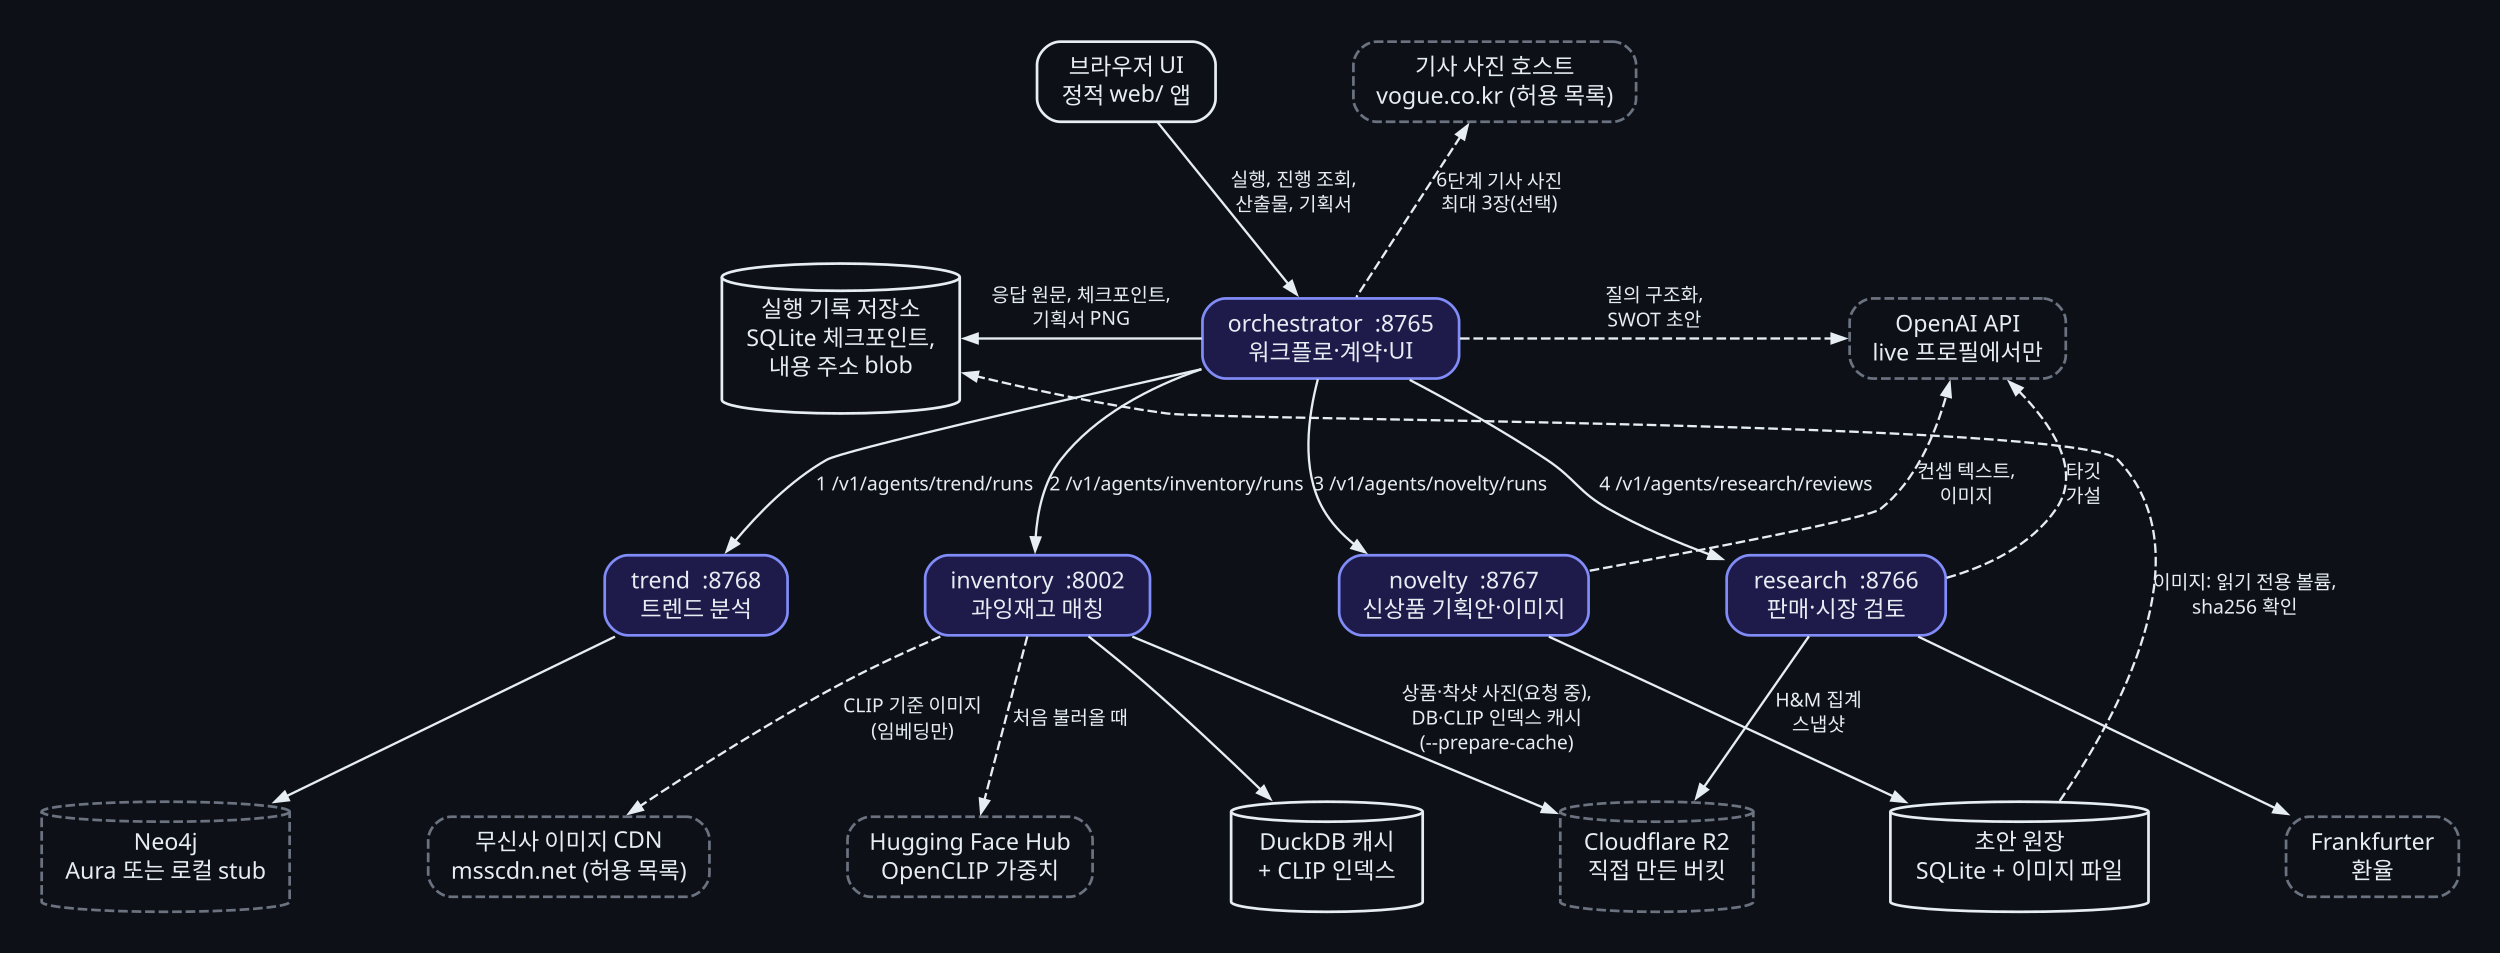
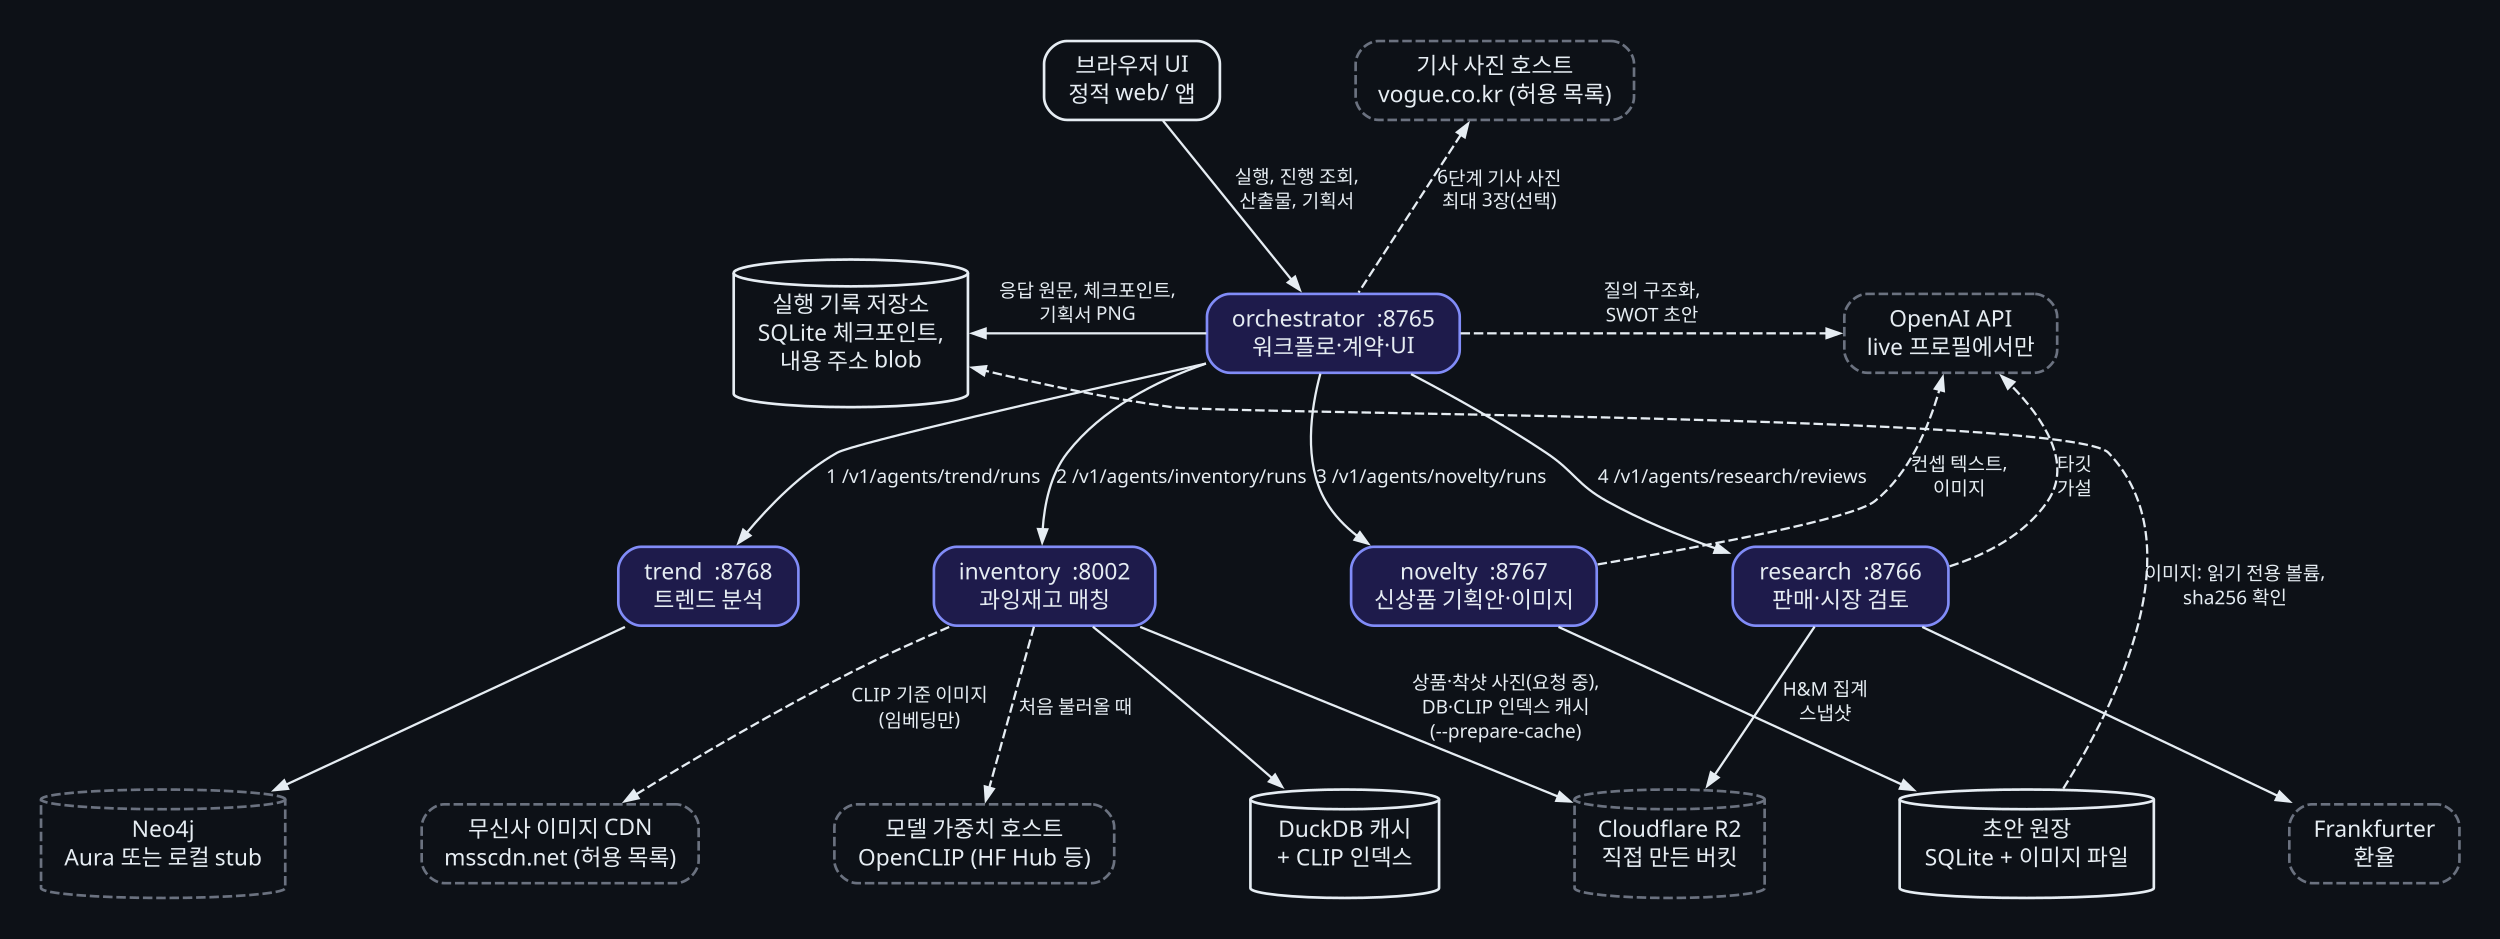
- <svg xmlns="http://www.w3.org/2000/svg" width="1296pt" height="494pt" viewBox="0.00 0.00 1296.00 494.00">
+ <svg xmlns="http://www.w3.org/2000/svg" width="1316pt" height="494pt" viewBox="0.00 0.00 1316.00 494.00">
  <g id="graph0" class="graph" transform="scale(1 1) rotate(0) translate(21.6 472.69)">
-     <polygon fill="#0d1117" stroke="none" points="-21.6,21.6 -21.6,-472.69 1274.65,-472.69 1274.65,21.6 -21.6,21.6" />
+     <polygon fill="#0d1117" stroke="none" points="-21.6,21.6 -21.6,-472.69 1294.65,-472.69 1294.65,21.6 -21.6,21.6" />
    <g id="node1" class="node">
-       <path fill="#1e1b4b" stroke="#818cf8" stroke-width="1.4" d="M722.8,-317.98C722.8,-317.98 613.75,-317.98 613.75,-317.98 607.75,-317.98 601.75,-311.98 601.75,-305.98 601.75,-305.98 601.75,-288.46 601.75,-288.46 601.75,-282.46 607.75,-276.46 613.75,-276.46 613.75,-276.46 722.8,-276.46 722.8,-276.46 728.8,-276.46 734.8,-282.46 734.8,-288.46 734.8,-288.46 734.8,-305.98 734.8,-305.98 734.8,-311.98 728.8,-317.98 722.8,-317.98" />
-       <text xml:space="preserve" text-anchor="middle" x="668.27" y="-300.82" font-family="Pretendard" font-size="12.00" fill="#e6edf3">orchestrator  :8765</text>
-       <text xml:space="preserve" text-anchor="middle" x="668.27" y="-285.82" font-family="Pretendard" font-size="12.00" fill="#e6edf3">워크플로·계약·UI</text>
+       <path fill="#1e1b4b" stroke="#818cf8" stroke-width="1.4" d="M734.8,-317.98C734.8,-317.98 625.75,-317.98 625.75,-317.98 619.75,-317.98 613.75,-311.98 613.75,-305.98 613.75,-305.98 613.75,-288.46 613.75,-288.46 613.75,-282.46 619.75,-276.46 625.75,-276.46 625.75,-276.46 734.8,-276.46 734.8,-276.46 740.8,-276.46 746.8,-282.46 746.8,-288.46 746.8,-288.46 746.8,-305.98 746.8,-305.98 746.8,-311.98 740.8,-317.98 734.8,-317.98" />
+       <text xml:space="preserve" text-anchor="middle" x="680.27" y="-300.82" font-family="Pretendard" font-size="12.00" fill="#e6edf3">orchestrator  :8765</text>
+       <text xml:space="preserve" text-anchor="middle" x="680.27" y="-285.82" font-family="Pretendard" font-size="12.00" fill="#e6edf3">워크플로·계약·UI</text>
    </g>
    <g id="node2" class="node">
-       <path fill="#1e1b4b" stroke="#818cf8" stroke-width="1.4" d="M374.67,-184.86C374.67,-184.86 303.88,-184.86 303.88,-184.86 297.88,-184.86 291.88,-178.86 291.88,-172.86 291.88,-172.86 291.88,-155.34 291.88,-155.34 291.88,-149.34 297.88,-143.34 303.88,-143.34 303.88,-143.34 374.67,-143.34 374.67,-143.34 380.67,-143.34 386.67,-149.34 386.67,-155.34 386.67,-155.34 386.67,-172.86 386.67,-172.86 386.67,-178.86 380.67,-184.86 374.67,-184.86" />
-       <text xml:space="preserve" text-anchor="middle" x="339.27" y="-167.7" font-family="Pretendard" font-size="12.00" fill="#e6edf3">trend  :8768</text>
-       <text xml:space="preserve" text-anchor="middle" x="339.27" y="-152.7" font-family="Pretendard" font-size="12.00" fill="#e6edf3">트렌드 분석</text>
+       <path fill="#1e1b4b" stroke="#818cf8" stroke-width="1.4" d="M386.67,-184.86C386.67,-184.86 315.88,-184.86 315.88,-184.86 309.88,-184.86 303.88,-178.86 303.88,-172.86 303.88,-172.86 303.88,-155.34 303.88,-155.34 303.88,-149.34 309.88,-143.34 315.88,-143.34 315.88,-143.34 386.67,-143.34 386.67,-143.34 392.67,-143.34 398.67,-149.34 398.67,-155.34 398.67,-155.34 398.67,-172.86 398.67,-172.86 398.67,-178.86 392.67,-184.86 386.67,-184.86" />
+       <text xml:space="preserve" text-anchor="middle" x="351.27" y="-167.7" font-family="Pretendard" font-size="12.00" fill="#e6edf3">trend  :8768</text>
+       <text xml:space="preserve" text-anchor="middle" x="351.27" y="-152.7" font-family="Pretendard" font-size="12.00" fill="#e6edf3">트렌드 분석</text>
    </g>
    <g id="edge16" class="edge">
-       <path fill="none" stroke="#e6edf3" stroke-width="1.2" d="M601.23,-281.32C526.71,-264.61 415.6,-239.21 407.02,-234.36 388.36,-223.81 371.48,-206.59 359.24,-191.96" />
-       <polygon fill="#e6edf3" stroke="#e6edf3" stroke-width="1.2" points="361.42,-190.76 355.1,-186.87 357.61,-193.85 361.42,-190.76" />
-       <text xml:space="preserve" text-anchor="middle" x="457.65" y="-218.48" font-family="Pretendard" font-size="10.00" fill="#e6edf3">1 /v1/agents/trend/runs</text>
+       <path fill="none" stroke="#e6edf3" stroke-width="1.2" d="M613.23,-281.32C538.71,-264.61 427.6,-239.21 419.02,-234.36 400.36,-223.81 383.48,-206.59 371.24,-191.96" />
+       <polygon fill="#e6edf3" stroke="#e6edf3" stroke-width="1.2" points="373.42,-190.76 367.1,-186.87 369.61,-193.85 373.42,-190.76" />
+       <text xml:space="preserve" text-anchor="middle" x="469.65" y="-218.48" font-family="Pretendard" font-size="10.00" fill="#e6edf3">1 /v1/agents/trend/runs</text>
    </g>
    <g id="node3" class="node">
-       <path fill="#1e1b4b" stroke="#818cf8" stroke-width="1.4" d="M562.55,-184.86C562.55,-184.86 470,-184.86 470,-184.86 464,-184.86 458,-178.86 458,-172.86 458,-172.86 458,-155.34 458,-155.34 458,-149.34 464,-143.34 470,-143.34 470,-143.34 562.55,-143.34 562.55,-143.34 568.55,-143.34 574.55,-149.34 574.55,-155.34 574.55,-155.34 574.55,-172.86 574.55,-172.86 574.55,-178.86 568.55,-184.86 562.55,-184.86" />
-       <text xml:space="preserve" text-anchor="middle" x="516.27" y="-167.7" font-family="Pretendard" font-size="12.00" fill="#e6edf3">inventory  :8002</text>
-       <text xml:space="preserve" text-anchor="middle" x="516.27" y="-152.7" font-family="Pretendard" font-size="12.00" fill="#e6edf3">과잉재고 매칭</text>
+       <path fill="#1e1b4b" stroke="#818cf8" stroke-width="1.4" d="M574.55,-184.86C574.55,-184.86 482,-184.86 482,-184.86 476,-184.86 470,-178.86 470,-172.86 470,-172.86 470,-155.34 470,-155.34 470,-149.34 476,-143.34 482,-143.34 482,-143.34 574.55,-143.34 574.55,-143.34 580.55,-143.34 586.55,-149.34 586.55,-155.34 586.55,-155.34 586.55,-172.86 586.55,-172.86 586.55,-178.86 580.55,-184.86 574.55,-184.86" />
+       <text xml:space="preserve" text-anchor="middle" x="528.27" y="-167.7" font-family="Pretendard" font-size="12.00" fill="#e6edf3">inventory  :8002</text>
+       <text xml:space="preserve" text-anchor="middle" x="528.27" y="-152.7" font-family="Pretendard" font-size="12.00" fill="#e6edf3">과잉재고 매칭</text>
    </g>
    <g id="edge17" class="edge">
-       <path fill="none" stroke="#e6edf3" stroke-width="1.2" d="M601.16,-281.28C574.65,-272.05 546.27,-257.39 528.27,-234.36 519.4,-223 516.16,-207.38 515.25,-193.84" />
-       <polygon fill="#e6edf3" stroke="#e6edf3" stroke-width="1.2" points="517.7,-194.04 515.01,-187.13 512.81,-194.22 517.7,-194.04" />
-       <text xml:space="preserve" text-anchor="middle" x="588.27" y="-218.48" font-family="Pretendard" font-size="10.00" fill="#e6edf3">2 /v1/agents/inventory/runs</text>
+       <path fill="none" stroke="#e6edf3" stroke-width="1.2" d="M613.16,-281.28C586.65,-272.05 558.27,-257.39 540.27,-234.36 531.4,-223 528.16,-207.38 527.25,-193.84" />
+       <polygon fill="#e6edf3" stroke="#e6edf3" stroke-width="1.2" points="529.7,-194.04 527.01,-187.13 524.81,-194.22 529.7,-194.04" />
+       <text xml:space="preserve" text-anchor="middle" x="600.27" y="-218.48" font-family="Pretendard" font-size="10.00" fill="#e6edf3">2 /v1/agents/inventory/runs</text>
    </g>
    <g id="node4" class="node">
-       <path fill="#1e1b4b" stroke="#818cf8" stroke-width="1.4" d="M789.92,-184.86C789.92,-184.86 684.62,-184.86 684.62,-184.86 678.62,-184.86 672.62,-178.86 672.62,-172.86 672.62,-172.86 672.62,-155.34 672.62,-155.34 672.62,-149.34 678.62,-143.34 684.62,-143.34 684.62,-143.34 789.92,-143.34 789.92,-143.34 795.92,-143.34 801.92,-149.34 801.92,-155.34 801.92,-155.34 801.92,-172.86 801.92,-172.86 801.92,-178.86 795.92,-184.86 789.92,-184.86" />
-       <text xml:space="preserve" text-anchor="middle" x="737.27" y="-167.7" font-family="Pretendard" font-size="12.00" fill="#e6edf3">novelty  :8767</text>
-       <text xml:space="preserve" text-anchor="middle" x="737.27" y="-152.7" font-family="Pretendard" font-size="12.00" fill="#e6edf3">신상품 기획안·이미지</text>
+       <path fill="#1e1b4b" stroke="#818cf8" stroke-width="1.4" d="M806.92,-184.86C806.92,-184.86 701.62,-184.86 701.62,-184.86 695.62,-184.86 689.62,-178.86 689.62,-172.86 689.62,-172.86 689.62,-155.34 689.62,-155.34 689.62,-149.34 695.62,-143.34 701.62,-143.34 701.62,-143.34 806.92,-143.34 806.92,-143.34 812.92,-143.34 818.92,-149.34 818.92,-155.34 818.92,-155.34 818.92,-172.86 818.92,-172.86 818.92,-178.86 812.92,-184.86 806.92,-184.86" />
+       <text xml:space="preserve" text-anchor="middle" x="754.27" y="-167.7" font-family="Pretendard" font-size="12.00" fill="#e6edf3">novelty  :8767</text>
+       <text xml:space="preserve" text-anchor="middle" x="754.27" y="-152.7" font-family="Pretendard" font-size="12.00" fill="#e6edf3">신상품 기획안·이미지</text>
    </g>
    <g id="edge18" class="edge">
-       <path fill="none" stroke="#e6edf3" stroke-width="1.2" d="M661.58,-276.08C656.64,-257.4 652.6,-229.47 664.27,-208.86 668.37,-201.63 674.19,-195.46 680.78,-190.24" />
-       <polygon fill="#e6edf3" stroke="#e6edf3" stroke-width="1.2" points="681.87,-192.47 686.12,-186.39 679.01,-188.5 681.87,-192.47" />
-       <text xml:space="preserve" text-anchor="middle" x="719.77" y="-218.48" font-family="Pretendard" font-size="10.00" fill="#e6edf3">3 /v1/agents/novelty/runs</text>
+       <path fill="none" stroke="#e6edf3" stroke-width="1.2" d="M673.44,-276C668.41,-257.27 664.31,-229.3 676.27,-208.86 680.51,-201.62 686.43,-195.49 693.14,-190.33" />
+       <polygon fill="#e6edf3" stroke="#e6edf3" stroke-width="1.2" points="694.25,-192.53 698.58,-186.51 691.44,-188.52 694.25,-192.53" />
+       <text xml:space="preserve" text-anchor="middle" x="731.77" y="-218.48" font-family="Pretendard" font-size="10.00" fill="#e6edf3">3 /v1/agents/novelty/runs</text>
    </g>
    <g id="node5" class="node">
-       <path fill="#1e1b4b" stroke="#818cf8" stroke-width="1.4" d="M975.05,-184.86C975.05,-184.86 885.5,-184.86 885.5,-184.86 879.5,-184.86 873.5,-178.86 873.5,-172.86 873.5,-172.86 873.5,-155.34 873.5,-155.34 873.5,-149.34 879.5,-143.34 885.5,-143.34 885.5,-143.34 975.05,-143.34 975.05,-143.34 981.05,-143.34 987.05,-149.34 987.05,-155.34 987.05,-155.34 987.05,-172.86 987.05,-172.86 987.05,-178.86 981.05,-184.86 975.05,-184.86" />
-       <text xml:space="preserve" text-anchor="middle" x="930.27" y="-167.7" font-family="Pretendard" font-size="12.00" fill="#e6edf3">research  :8766</text>
-       <text xml:space="preserve" text-anchor="middle" x="930.27" y="-152.7" font-family="Pretendard" font-size="12.00" fill="#e6edf3">판매·시장 검토</text>
+       <path fill="#1e1b4b" stroke="#818cf8" stroke-width="1.4" d="M992.05,-184.86C992.05,-184.86 902.5,-184.86 902.5,-184.86 896.5,-184.86 890.5,-178.86 890.5,-172.86 890.5,-172.86 890.5,-155.34 890.5,-155.34 890.5,-149.34 896.5,-143.34 902.5,-143.34 902.5,-143.34 992.05,-143.34 992.05,-143.34 998.05,-143.34 1004.05,-149.34 1004.05,-155.34 1004.05,-155.34 1004.05,-172.86 1004.05,-172.86 1004.05,-178.86 998.05,-184.86 992.05,-184.86" />
+       <text xml:space="preserve" text-anchor="middle" x="947.27" y="-167.7" font-family="Pretendard" font-size="12.00" fill="#e6edf3">research  :8766</text>
+       <text xml:space="preserve" text-anchor="middle" x="947.27" y="-152.7" font-family="Pretendard" font-size="12.00" fill="#e6edf3">판매·시장 검토</text>
    </g>
    <g id="edge19" class="edge">
-       <path fill="none" stroke="#e6edf3" stroke-width="1.2" d="M709.16,-275.76C730.81,-264.4 757.55,-249.53 780.27,-234.36 795.4,-224.26 796.44,-217.8 812.27,-208.86 828.61,-199.64 847.26,-191.68 864.83,-185.17" />
-       <polygon fill="#e6edf3" stroke="#e6edf3" stroke-width="1.2" points="865.36,-187.59 871.11,-182.91 863.7,-182.98 865.36,-187.59" />
-       <text xml:space="preserve" text-anchor="middle" x="878.27" y="-218.48" font-family="Pretendard" font-size="10.00" fill="#e6edf3">4 /v1/agents/research/reviews</text>
+       <path fill="none" stroke="#e6edf3" stroke-width="1.2" d="M721.16,-275.76C742.81,-264.4 769.55,-249.53 792.27,-234.36 807.4,-224.26 808.38,-217.7 824.27,-208.86 842.05,-198.98 862.47,-190.65 881.51,-184" />
+       <polygon fill="#e6edf3" stroke="#e6edf3" stroke-width="1.2" points="882.3,-186.32 888.13,-181.74 880.72,-181.68 882.3,-186.32" />
+       <text xml:space="preserve" text-anchor="middle" x="890.27" y="-218.48" font-family="Pretendard" font-size="10.00" fill="#e6edf3">4 /v1/agents/research/reviews</text>
    </g>
    <g id="node7" class="node">
-       <path fill="none" stroke="#e6edf3" stroke-width="1.4" d="M475.92,-329.01C475.92,-332.91 448.29,-336.07 414.27,-336.07 380.26,-336.07 352.62,-332.91 352.62,-329.01 352.62,-329.01 352.62,-265.42 352.62,-265.42 352.62,-261.53 380.26,-258.36 414.27,-258.36 448.29,-258.36 475.92,-261.53 475.92,-265.42 475.92,-265.42 475.92,-329.01 475.92,-329.01" />
-       <path fill="none" stroke="#e6edf3" stroke-width="1.4" d="M475.92,-329.01C475.92,-325.11 448.29,-321.94 414.27,-321.94 380.26,-321.94 352.62,-325.11 352.62,-329.01" />
-       <text xml:space="preserve" text-anchor="middle" x="414.27" y="-308.32" font-family="Pretendard" font-size="12.00" fill="#e6edf3">실행 기록 저장소</text>
-       <text xml:space="preserve" text-anchor="middle" x="414.27" y="-293.32" font-family="Pretendard" font-size="12.00" fill="#e6edf3">SQLite 체크포인트,</text>
-       <text xml:space="preserve" text-anchor="middle" x="414.27" y="-278.32" font-family="Pretendard" font-size="12.00" fill="#e6edf3">내용 주소 blob</text>
+       <path fill="none" stroke="#e6edf3" stroke-width="1.4" d="M487.92,-329.01C487.92,-332.91 460.29,-336.07 426.27,-336.07 392.26,-336.07 364.62,-332.91 364.62,-329.01 364.62,-329.01 364.62,-265.42 364.62,-265.42 364.62,-261.53 392.26,-258.36 426.27,-258.36 460.29,-258.36 487.92,-261.53 487.92,-265.42 487.92,-265.42 487.92,-329.01 487.92,-329.01" />
+       <path fill="none" stroke="#e6edf3" stroke-width="1.4" d="M487.92,-329.01C487.92,-325.11 460.29,-321.94 426.27,-321.94 392.26,-321.94 364.62,-325.11 364.62,-329.01" />
+       <text xml:space="preserve" text-anchor="middle" x="426.27" y="-308.32" font-family="Pretendard" font-size="12.00" fill="#e6edf3">실행 기록 저장소</text>
+       <text xml:space="preserve" text-anchor="middle" x="426.27" y="-293.32" font-family="Pretendard" font-size="12.00" fill="#e6edf3">SQLite 체크포인트,</text>
+       <text xml:space="preserve" text-anchor="middle" x="426.27" y="-278.32" font-family="Pretendard" font-size="12.00" fill="#e6edf3">내용 주소 blob</text>
    </g>
    <g id="edge14" class="edge">
-       <path fill="none" stroke="#e6edf3" stroke-width="1.2" d="M601.44,-297.22C565.6,-297.22 521.44,-297.22 485.01,-297.22" />
-       <polygon fill="#e6edf3" stroke="#e6edf3" stroke-width="1.2" points="485.23,-294.77 478.23,-297.22 485.23,-299.67 485.23,-294.77" />
-       <text xml:space="preserve" text-anchor="middle" x="538.84" y="-316.22" font-family="Pretendard" font-size="10.00" fill="#e6edf3">응답 원문, 체크포인트,</text>
-       <text xml:space="preserve" text-anchor="middle" x="538.84" y="-303.47" font-family="Pretendard" font-size="10.00" fill="#e6edf3">기획서 PNG</text>
+       <path fill="none" stroke="#e6edf3" stroke-width="1.2" d="M613.44,-297.22C577.6,-297.22 533.44,-297.22 497.01,-297.22" />
+       <polygon fill="#e6edf3" stroke="#e6edf3" stroke-width="1.2" points="497.23,-294.77 490.23,-297.22 497.23,-299.67 497.23,-294.77" />
+       <text xml:space="preserve" text-anchor="middle" x="550.84" y="-316.22" font-family="Pretendard" font-size="10.00" fill="#e6edf3">응답 원문, 체크포인트,</text>
+       <text xml:space="preserve" text-anchor="middle" x="550.84" y="-303.47" font-family="Pretendard" font-size="10.00" fill="#e6edf3">기획서 PNG</text>
    </g>
    <g id="node13" class="node">
-       <path fill="none" stroke="#6b7280" stroke-width="1.4" stroke-dasharray="5,2" d="M1037.3,-317.98C1037.3,-317.98 949.25,-317.98 949.25,-317.98 943.25,-317.98 937.25,-311.98 937.25,-305.98 937.25,-305.98 937.25,-288.46 937.25,-288.46 937.25,-282.46 943.25,-276.46 949.25,-276.46 949.25,-276.46 1037.3,-276.46 1037.3,-276.46 1043.3,-276.46 1049.3,-282.46 1049.3,-288.46 1049.3,-288.46 1049.3,-305.98 1049.3,-305.98 1049.3,-311.98 1043.3,-317.98 1037.3,-317.98" />
-       <text xml:space="preserve" text-anchor="middle" x="993.27" y="-300.82" font-family="Pretendard" font-size="12.00" fill="#e6edf3">OpenAI API</text>
-       <text xml:space="preserve" text-anchor="middle" x="993.27" y="-285.82" font-family="Pretendard" font-size="12.00" fill="#e6edf3">live 프로필에서만</text>
+       <path fill="none" stroke="#6b7280" stroke-width="1.4" stroke-dasharray="5,2" d="M1049.3,-317.98C1049.3,-317.98 961.25,-317.98 961.25,-317.98 955.25,-317.98 949.25,-311.98 949.25,-305.98 949.25,-305.98 949.25,-288.46 949.25,-288.46 949.25,-282.46 955.25,-276.46 961.25,-276.46 961.25,-276.46 1049.3,-276.46 1049.3,-276.46 1055.3,-276.46 1061.3,-282.46 1061.3,-288.46 1061.3,-288.46 1061.3,-305.98 1061.3,-305.98 1061.3,-311.98 1055.3,-317.98 1049.3,-317.98" />
+       <text xml:space="preserve" text-anchor="middle" x="1005.27" y="-300.82" font-family="Pretendard" font-size="12.00" fill="#e6edf3">OpenAI API</text>
+       <text xml:space="preserve" text-anchor="middle" x="1005.27" y="-285.82" font-family="Pretendard" font-size="12.00" fill="#e6edf3">live 프로필에서만</text>
    </g>
    <g id="edge31" class="edge">
-       <path fill="none" stroke="#e6edf3" stroke-width="1.2" stroke-dasharray="5,2" d="M735.22,-297.22C791.66,-297.22 871.96,-297.22 927.94,-297.22" />
-       <polygon fill="#e6edf3" stroke="#e6edf3" stroke-width="1.2" points="927.89,-299.67 934.89,-297.22 927.89,-294.77 927.89,-299.67" />
-       <text xml:space="preserve" text-anchor="middle" x="836.02" y="-316.22" font-family="Pretendard" font-size="10.00" fill="#e6edf3">질의 구조화,</text>
-       <text xml:space="preserve" text-anchor="middle" x="836.02" y="-303.47" font-family="Pretendard" font-size="10.00" fill="#e6edf3">SWOT 초안</text>
+       <path fill="none" stroke="#e6edf3" stroke-width="1.2" stroke-dasharray="5,2" d="M747.22,-297.22C803.66,-297.22 883.96,-297.22 939.94,-297.22" />
+       <polygon fill="#e6edf3" stroke="#e6edf3" stroke-width="1.2" points="939.89,-299.67 946.89,-297.22 939.89,-294.77 939.89,-299.67" />
+       <text xml:space="preserve" text-anchor="middle" x="848.02" y="-316.22" font-family="Pretendard" font-size="10.00" fill="#e6edf3">질의 구조화,</text>
+       <text xml:space="preserve" text-anchor="middle" x="848.02" y="-303.47" font-family="Pretendard" font-size="10.00" fill="#e6edf3">SWOT 초안</text>
    </g>
    <g id="node10" class="node">
      <path fill="none" stroke="#6b7280" stroke-width="1.4" stroke-dasharray="5,2" d="M128.55,-51.9C128.55,-54.76 99.74,-57.09 64.27,-57.09 28.81,-57.09 0,-54.76 0,-51.9 0,-51.9 0,-5.19 0,-5.19 0,-2.33 28.81,0 64.27,0 99.74,0 128.55,-2.33 128.55,-5.19 128.55,-5.19 128.55,-51.9 128.55,-51.9" />
      <path fill="none" stroke="#6b7280" stroke-width="1.4" stroke-dasharray="5,2" d="M128.55,-51.9C128.55,-49.04 99.74,-46.71 64.27,-46.71 28.81,-46.71 0,-49.04 0,-51.9" />
      <text xml:space="preserve" text-anchor="middle" x="64.27" y="-32.15" font-family="Pretendard" font-size="12.00" fill="#e6edf3">Neo4j</text>
      <text xml:space="preserve" text-anchor="middle" x="64.27" y="-17.15" font-family="Pretendard" font-size="12.00" fill="#e6edf3">Aura 또는 로컬 stub</text>
    </g>
    <g id="edge20" class="edge">
-       <path fill="none" stroke="#e6edf3" stroke-width="1.2" d="M297.21,-142.67C251.84,-120.64 179.12,-85.32 127,-60.01" />
-       <polygon fill="#e6edf3" stroke="#e6edf3" stroke-width="1.2" points="128.15,-57.84 120.78,-56.99 126.01,-62.25 128.15,-57.84" />
+       <path fill="none" stroke="#e6edf3" stroke-width="1.2" d="M307.37,-142.67C259.78,-120.52 183.34,-84.95 128.89,-59.61" />
+       <polygon fill="#e6edf3" stroke="#e6edf3" stroke-width="1.2" points="130.05,-57.45 122.67,-56.72 127.98,-61.89 130.05,-57.45" />
    </g>
    <g id="node8" class="node">
-       <path fill="none" stroke="#e6edf3" stroke-width="1.4" d="M715.92,-51.9C715.92,-54.76 693.67,-57.09 666.27,-57.09 638.88,-57.09 616.62,-54.76 616.62,-51.9 616.62,-51.9 616.62,-5.19 616.62,-5.19 616.62,-2.33 638.88,0 666.27,0 693.67,0 715.92,-2.33 715.92,-5.19 715.92,-5.19 715.92,-51.9 715.92,-51.9" />
-       <path fill="none" stroke="#e6edf3" stroke-width="1.4" d="M715.92,-51.9C715.92,-49.04 693.67,-46.71 666.27,-46.71 638.88,-46.71 616.62,-49.04 616.62,-51.9" />
-       <text xml:space="preserve" text-anchor="middle" x="666.27" y="-32.15" font-family="Pretendard" font-size="12.00" fill="#e6edf3">DuckDB 캐시</text>
-       <text xml:space="preserve" text-anchor="middle" x="666.27" y="-17.15" font-family="Pretendard" font-size="12.00" fill="#e6edf3">+ CLIP 인덱스</text>
+       <path fill="none" stroke="#e6edf3" stroke-width="1.4" d="M735.92,-51.9C735.92,-54.76 713.67,-57.09 686.27,-57.09 658.88,-57.09 636.62,-54.76 636.62,-51.9 636.62,-51.9 636.62,-5.19 636.62,-5.19 636.62,-2.33 658.88,0 686.27,0 713.67,0 735.92,-2.33 735.92,-5.19 735.92,-5.19 735.92,-51.9 735.92,-51.9" />
+       <path fill="none" stroke="#e6edf3" stroke-width="1.4" d="M735.92,-51.9C735.92,-49.04 713.67,-46.71 686.27,-46.71 658.88,-46.71 636.62,-49.04 636.62,-51.9" />
+       <text xml:space="preserve" text-anchor="middle" x="686.27" y="-32.15" font-family="Pretendard" font-size="12.00" fill="#e6edf3">DuckDB 캐시</text>
+       <text xml:space="preserve" text-anchor="middle" x="686.27" y="-17.15" font-family="Pretendard" font-size="12.00" fill="#e6edf3">+ CLIP 인덱스</text>
    </g>
    <g id="edge21" class="edge">
-       <path fill="none" stroke="#e6edf3" stroke-width="1.2" d="M542.67,-142.84C551.86,-135.59 562.15,-127.26 571.27,-119.34 591.89,-101.46 614.09,-80.56 631.85,-63.43" />
-       <polygon fill="#e6edf3" stroke="#e6edf3" stroke-width="1.2" points="633.55,-65.2 636.87,-58.57 630.14,-61.68 633.55,-65.2" />
+       <path fill="none" stroke="#e6edf3" stroke-width="1.2" d="M553.68,-142.78C562.76,-135.45 573.02,-127.08 582.27,-119.34 604.3,-100.91 628.61,-79.96 648.19,-62.93" />
+       <polygon fill="#e6edf3" stroke="#e6edf3" stroke-width="1.2" points="649.59,-64.95 653.26,-58.51 646.38,-61.26 649.59,-64.95" />
    </g>
    <g id="node11" class="node">
-       <path fill="none" stroke="#6b7280" stroke-width="1.4" stroke-dasharray="5,2" d="M887.3,-51.9C887.3,-54.76 864.88,-57.09 837.27,-57.09 809.67,-57.09 787.25,-54.76 787.25,-51.9 787.25,-51.9 787.25,-5.19 787.25,-5.19 787.25,-2.33 809.67,0 837.27,0 864.88,0 887.3,-2.33 887.3,-5.19 887.3,-5.19 887.3,-51.9 887.3,-51.9" />
-       <path fill="none" stroke="#6b7280" stroke-width="1.4" stroke-dasharray="5,2" d="M887.3,-51.9C887.3,-49.04 864.88,-46.71 837.27,-46.71 809.67,-46.71 787.25,-49.04 787.25,-51.9" />
-       <text xml:space="preserve" text-anchor="middle" x="837.27" y="-32.15" font-family="Pretendard" font-size="12.00" fill="#e6edf3">Cloudflare R2</text>
-       <text xml:space="preserve" text-anchor="middle" x="837.27" y="-17.15" font-family="Pretendard" font-size="12.00" fill="#e6edf3">직접 만든 버킷</text>
+       <path fill="none" stroke="#6b7280" stroke-width="1.4" stroke-dasharray="5,2" d="M907.3,-51.9C907.3,-54.76 884.88,-57.09 857.27,-57.09 829.67,-57.09 807.25,-54.76 807.25,-51.9 807.25,-51.9 807.25,-5.19 807.25,-5.19 807.25,-2.33 829.67,0 857.27,0 884.88,0 907.3,-2.33 907.3,-5.19 907.3,-5.19 907.3,-51.9 907.3,-51.9" />
+       <path fill="none" stroke="#6b7280" stroke-width="1.4" stroke-dasharray="5,2" d="M907.3,-51.9C907.3,-49.04 884.88,-46.71 857.27,-46.71 829.67,-46.71 807.25,-49.04 807.25,-51.9" />
+       <text xml:space="preserve" text-anchor="middle" x="857.27" y="-32.15" font-family="Pretendard" font-size="12.00" fill="#e6edf3">Cloudflare R2</text>
+       <text xml:space="preserve" text-anchor="middle" x="857.27" y="-17.15" font-family="Pretendard" font-size="12.00" fill="#e6edf3">직접 만든 버킷</text>
    </g>
    <g id="edge22" class="edge">
-       <path fill="none" stroke="#e6edf3" stroke-width="1.2" d="M565.38,-142.67C622.69,-118.82 717.41,-79.42 778.56,-53.97" />
-       <polygon fill="#e6edf3" stroke="#e6edf3" stroke-width="1.2" points="779.39,-56.28 784.91,-51.33 777.51,-51.76 779.39,-56.28" />
-       <text xml:space="preserve" text-anchor="middle" x="754.28" y="-109.84" font-family="Pretendard" font-size="10.00" fill="#e6edf3">상품·착샷 사진(요청 중),</text>
-       <text xml:space="preserve" text-anchor="middle" x="754.28" y="-97.09" font-family="Pretendard" font-size="10.00" fill="#e6edf3">DB·CLIP 인덱스 캐시</text>
-       <text xml:space="preserve" text-anchor="middle" x="754.28" y="-84.34" font-family="Pretendard" font-size="10.00" fill="#e6edf3">(--prepare-cache)</text>
+       <path fill="none" stroke="#e6edf3" stroke-width="1.2" d="M578.6,-142.67C637.9,-118.6 736.25,-78.68 798.85,-53.26" />
+       <polygon fill="#e6edf3" stroke="#e6edf3" stroke-width="1.2" points="799.44,-55.67 805,-50.77 797.59,-51.13 799.44,-55.67" />
+       <text xml:space="preserve" text-anchor="middle" x="770.99" y="-109.84" font-family="Pretendard" font-size="10.00" fill="#e6edf3">상품·착샷 사진(요청 중),</text>
+       <text xml:space="preserve" text-anchor="middle" x="770.99" y="-97.09" font-family="Pretendard" font-size="10.00" fill="#e6edf3">DB·CLIP 인덱스 캐시</text>
+       <text xml:space="preserve" text-anchor="middle" x="770.99" y="-84.34" font-family="Pretendard" font-size="10.00" fill="#e6edf3">(--prepare-cache)</text>
    </g>
    <g id="node15" class="node">
      <path fill="none" stroke="#6b7280" stroke-width="1.4" stroke-dasharray="5,2" d="M334.17,-49.3C334.17,-49.3 212.37,-49.3 212.37,-49.3 206.37,-49.3 200.37,-43.3 200.37,-37.3 200.37,-37.3 200.37,-19.78 200.37,-19.78 200.37,-13.78 206.37,-7.79 212.37,-7.79 212.37,-7.79 334.17,-7.79 334.17,-7.79 340.17,-7.79 346.17,-13.79 346.17,-19.79 346.17,-19.79 346.17,-37.3 346.17,-37.3 346.17,-43.3 340.17,-49.3 334.17,-49.3" />
      <text xml:space="preserve" text-anchor="middle" x="273.27" y="-32.15" font-family="Pretendard" font-size="12.00" fill="#e6edf3">무신사 이미지 CDN</text>
      <text xml:space="preserve" text-anchor="middle" x="273.27" y="-17.15" font-family="Pretendard" font-size="12.00" fill="#e6edf3">msscdn.net (허용 목록)</text>
    </g>
    <g id="edge23" class="edge">
-       <path fill="none" stroke="#e6edf3" stroke-width="1.2" stroke-dasharray="5,2" d="M465.87,-142.69C449.86,-135.76 432.24,-127.65 416.52,-119.34 379.25,-99.62 338.7,-73.75 310.29,-54.85" />
-       <polygon fill="#e6edf3" stroke="#e6edf3" stroke-width="1.2" points="311.66,-52.82 304.48,-50.97 308.94,-56.9 311.66,-52.82" />
-       <text xml:space="preserve" text-anchor="middle" x="451.4" y="-103.47" font-family="Pretendard" font-size="10.00" fill="#e6edf3">CLIP 기준 이미지</text>
-       <text xml:space="preserve" text-anchor="middle" x="451.4" y="-90.72" font-family="Pretendard" font-size="10.00" fill="#e6edf3">(임베딩만)</text>
+       <path fill="none" stroke="#e6edf3" stroke-width="1.2" stroke-dasharray="5,2" d="M478.03,-142.65C461.73,-135.66 443.69,-127.52 427.52,-119.34 387.6,-99.13 343.63,-73.15 312.88,-54.33" />
+       <polygon fill="#e6edf3" stroke="#e6edf3" stroke-width="1.2" points="314.55,-52.48 307.3,-50.9 311.98,-56.66 314.55,-52.48" />
+       <text xml:space="preserve" text-anchor="middle" x="462.4" y="-103.47" font-family="Pretendard" font-size="10.00" fill="#e6edf3">CLIP 기준 이미지</text>
+       <text xml:space="preserve" text-anchor="middle" x="462.4" y="-90.72" font-family="Pretendard" font-size="10.00" fill="#e6edf3">(임베딩만)</text>
    </g>
    <g id="node16" class="node">
-       <path fill="none" stroke="#6b7280" stroke-width="1.4" stroke-dasharray="5,2" d="M532.8,-49.3C532.8,-49.3 429.75,-49.3 429.75,-49.3 423.75,-49.3 417.75,-43.3 417.75,-37.3 417.75,-37.3 417.75,-19.78 417.75,-19.78 417.75,-13.78 423.75,-7.79 429.75,-7.79 429.75,-7.79 532.8,-7.79 532.8,-7.79 538.8,-7.79 544.8,-13.79 544.8,-19.79 544.8,-19.79 544.8,-37.3 544.8,-37.3 544.8,-43.3 538.8,-49.3 532.8,-49.3" />
-       <text xml:space="preserve" text-anchor="middle" x="481.27" y="-32.15" font-family="Pretendard" font-size="12.00" fill="#e6edf3">Hugging Face Hub</text>
-       <text xml:space="preserve" text-anchor="middle" x="481.27" y="-17.15" font-family="Pretendard" font-size="12.00" fill="#e6edf3">OpenCLIP 가중치</text>
+       <path fill="none" stroke="#6b7280" stroke-width="1.4" stroke-dasharray="5,2" d="M552.92,-49.3C552.92,-49.3 429.62,-49.3 429.62,-49.3 423.62,-49.3 417.62,-43.3 417.62,-37.3 417.62,-37.3 417.62,-19.78 417.62,-19.78 417.62,-13.78 423.62,-7.79 429.62,-7.79 429.62,-7.79 552.92,-7.79 552.92,-7.79 558.92,-7.79 564.92,-13.79 564.92,-19.79 564.92,-19.79 564.92,-37.3 564.92,-37.3 564.92,-43.3 558.92,-49.3 552.92,-49.3" />
+       <text xml:space="preserve" text-anchor="middle" x="491.27" y="-32.15" font-family="Pretendard" font-size="12.00" fill="#e6edf3">모델 가중치 호스트</text>
+       <text xml:space="preserve" text-anchor="middle" x="491.27" y="-17.15" font-family="Pretendard" font-size="12.00" fill="#e6edf3">OpenCLIP (HF Hub 등)</text>
    </g>
    <g id="edge24" class="edge">
-       <path fill="none" stroke="#e6edf3" stroke-width="1.2" stroke-dasharray="5,2" d="M510.96,-142.82C505.04,-120.23 495.43,-83.56 488.75,-58.08" />
-       <polygon fill="#e6edf3" stroke="#e6edf3" stroke-width="1.2" points="491.13,-57.49 486.99,-51.34 486.39,-58.73 491.13,-57.49" />
-       <text xml:space="preserve" text-anchor="middle" x="533.2" y="-97.09" font-family="Pretendard" font-size="10.00" fill="#e6edf3">처음 불러올 때</text>
+       <path fill="none" stroke="#e6edf3" stroke-width="1.2" stroke-dasharray="5,2" d="M522.66,-142.82C516.37,-120.13 506.15,-83.24 499.09,-57.75" />
+       <polygon fill="#e6edf3" stroke="#e6edf3" stroke-width="1.2" points="501.54,-57.42 497.31,-51.33 496.82,-58.73 501.54,-57.42" />
+       <text xml:space="preserve" text-anchor="middle" x="544.5" y="-97.09" font-family="Pretendard" font-size="10.00" fill="#e6edf3">처음 불러올 때</text>
    </g>
    <g id="node9" class="node">
-       <path fill="none" stroke="#e6edf3" stroke-width="1.4" d="M1092.18,-51.9C1092.18,-54.76 1062.19,-57.09 1025.28,-57.09 988.36,-57.09 958.38,-54.76 958.38,-51.9 958.38,-51.9 958.38,-5.19 958.38,-5.19 958.38,-2.33 988.36,0 1025.28,0 1062.19,0 1092.18,-2.33 1092.18,-5.19 1092.18,-5.19 1092.18,-51.9 1092.18,-51.9" />
-       <path fill="none" stroke="#e6edf3" stroke-width="1.4" d="M1092.18,-51.9C1092.18,-49.04 1062.19,-46.71 1025.28,-46.71 988.36,-46.71 958.38,-49.04 958.38,-51.9" />
-       <text xml:space="preserve" text-anchor="middle" x="1025.28" y="-32.15" font-family="Pretendard" font-size="12.00" fill="#e6edf3">초안 원장</text>
-       <text xml:space="preserve" text-anchor="middle" x="1025.28" y="-17.15" font-family="Pretendard" font-size="12.00" fill="#e6edf3">SQLite + 이미지 파일</text>
+       <path fill="none" stroke="#e6edf3" stroke-width="1.4" d="M1112.18,-51.9C1112.18,-54.76 1082.19,-57.09 1045.28,-57.09 1008.36,-57.09 978.38,-54.76 978.38,-51.9 978.38,-51.9 978.38,-5.19 978.38,-5.19 978.38,-2.33 1008.36,0 1045.28,0 1082.19,0 1112.18,-2.33 1112.18,-5.19 1112.18,-5.19 1112.18,-51.9 1112.18,-51.9" />
+       <path fill="none" stroke="#e6edf3" stroke-width="1.4" d="M1112.18,-51.9C1112.18,-49.04 1082.19,-46.71 1045.28,-46.71 1008.36,-46.71 978.38,-49.04 978.38,-51.9" />
+       <text xml:space="preserve" text-anchor="middle" x="1045.28" y="-32.15" font-family="Pretendard" font-size="12.00" fill="#e6edf3">초안 원장</text>
+       <text xml:space="preserve" text-anchor="middle" x="1045.28" y="-17.15" font-family="Pretendard" font-size="12.00" fill="#e6edf3">SQLite + 이미지 파일</text>
    </g>
    <g id="edge25" class="edge">
-       <path fill="none" stroke="#e6edf3" stroke-width="1.2" d="M781.33,-142.67C828.94,-120.59 905.31,-85.18 959.92,-59.85" />
-       <polygon fill="#e6edf3" stroke="#e6edf3" stroke-width="1.2" points="960.84,-62.13 966.16,-56.96 958.78,-57.68 960.84,-62.13" />
+       <path fill="none" stroke="#e6edf3" stroke-width="1.2" d="M798.79,-142.67C846.97,-120.56 924.3,-85.07 979.5,-59.73" />
+       <polygon fill="#e6edf3" stroke="#e6edf3" stroke-width="1.2" points="980.48,-61.98 985.82,-56.83 978.44,-57.52 980.48,-61.98" />
    </g>
    <g id="edge26" class="edge">
-       <path fill="none" stroke="#e6edf3" stroke-width="1.2" stroke-dasharray="5,2" d="M802.52,-176.83C863.89,-188.1 947.26,-204.09 953.27,-208.86 971.52,-223.33 981.76,-248 987.3,-267.44" />
-       <polygon fill="#e6edf3" stroke="#e6edf3" stroke-width="1.2" points="984.93,-268.04 989.07,-274.19 989.67,-266.8 984.93,-268.04" />
-       <text xml:space="preserve" text-anchor="middle" x="997.74" y="-224.86" font-family="Pretendard" font-size="10.00" fill="#e6edf3">컨셉 텍스트,</text>
-       <text xml:space="preserve" text-anchor="middle" x="997.74" y="-212.11" font-family="Pretendard" font-size="10.00" fill="#e6edf3">이미지</text>
+       <path fill="none" stroke="#e6edf3" stroke-width="1.2" stroke-dasharray="5,2" d="M819.38,-175.57C877.03,-185.32 953.79,-199.71 965.27,-208.86 983.49,-223.38 993.73,-248.04 999.28,-267.47" />
+       <polygon fill="#e6edf3" stroke="#e6edf3" stroke-width="1.2" points="996.91,-268.07 1001.05,-274.21 1001.65,-266.82 996.91,-268.07" />
+       <text xml:space="preserve" text-anchor="middle" x="1009.72" y="-224.86" font-family="Pretendard" font-size="10.00" fill="#e6edf3">컨셉 텍스트,</text>
+       <text xml:space="preserve" text-anchor="middle" x="1009.72" y="-212.11" font-family="Pretendard" font-size="10.00" fill="#e6edf3">이미지</text>
    </g>
    <g id="edge29" class="edge">
-       <path fill="none" stroke="#e6edf3" stroke-width="1.2" d="M916.15,-142.82C901.72,-122.09 879.03,-89.51 861.69,-64.61" />
-       <polygon fill="#e6edf3" stroke="#e6edf3" stroke-width="1.2" points="863.77,-63.31 857.76,-58.96 859.75,-66.11 863.77,-63.31" />
-       <text xml:space="preserve" text-anchor="middle" x="921.13" y="-106.38" font-family="Pretendard" font-size="10.00" fill="#e6edf3">H&amp;M 집계</text>
-       <text xml:space="preserve" text-anchor="middle" x="921.13" y="-93.63" font-family="Pretendard" font-size="10.00" fill="#e6edf3">스냅샷</text>
+       <path fill="none" stroke="#e6edf3" stroke-width="1.2" d="M933.61,-142.82C919.64,-122.09 897.69,-89.51 880.9,-64.61" />
+       <polygon fill="#e6edf3" stroke="#e6edf3" stroke-width="1.2" points="883.05,-63.41 877.11,-58.98 878.99,-66.15 883.05,-63.41" />
+       <text xml:space="preserve" text-anchor="middle" x="939.19" y="-106.46" font-family="Pretendard" font-size="10.00" fill="#e6edf3">H&amp;M 집계</text>
+       <text xml:space="preserve" text-anchor="middle" x="939.19" y="-93.71" font-family="Pretendard" font-size="10.00" fill="#e6edf3">스냅샷</text>
    </g>
    <g id="node12" class="node">
-       <path fill="none" stroke="#6b7280" stroke-width="1.4" stroke-dasharray="5,2" d="M1241.05,-49.3C1241.05,-49.3 1175.5,-49.3 1175.5,-49.3 1169.5,-49.3 1163.5,-43.3 1163.5,-37.3 1163.5,-37.3 1163.5,-19.78 1163.5,-19.78 1163.5,-13.78 1169.5,-7.79 1175.5,-7.79 1175.5,-7.79 1241.05,-7.79 1241.05,-7.79 1247.05,-7.79 1253.05,-13.79 1253.05,-19.79 1253.05,-19.79 1253.05,-37.3 1253.05,-37.3 1253.05,-43.3 1247.05,-49.3 1241.05,-49.3" />
-       <text xml:space="preserve" text-anchor="middle" x="1208.28" y="-32.15" font-family="Pretendard" font-size="12.00" fill="#e6edf3">Frankfurter</text>
-       <text xml:space="preserve" text-anchor="middle" x="1208.28" y="-17.15" font-family="Pretendard" font-size="12.00" fill="#e6edf3">환율</text>
+       <path fill="none" stroke="#6b7280" stroke-width="1.4" stroke-dasharray="5,2" d="M1261.05,-49.3C1261.05,-49.3 1195.5,-49.3 1195.5,-49.3 1189.5,-49.3 1183.5,-43.3 1183.5,-37.3 1183.5,-37.3 1183.5,-19.78 1183.5,-19.78 1183.5,-13.78 1189.5,-7.79 1195.5,-7.79 1195.5,-7.79 1261.05,-7.79 1261.05,-7.79 1267.05,-7.79 1273.05,-13.79 1273.05,-19.79 1273.05,-19.79 1273.05,-37.3 1273.05,-37.3 1273.05,-43.3 1267.05,-49.3 1261.05,-49.3" />
+       <text xml:space="preserve" text-anchor="middle" x="1228.28" y="-32.15" font-family="Pretendard" font-size="12.00" fill="#e6edf3">Frankfurter</text>
+       <text xml:space="preserve" text-anchor="middle" x="1228.28" y="-17.15" font-family="Pretendard" font-size="12.00" fill="#e6edf3">환율</text>
    </g>
    <g id="edge28" class="edge">
-       <path fill="none" stroke="#e6edf3" stroke-width="1.2" d="M972.8,-142.67C1022.57,-118.76 1104.9,-79.21 1157.84,-53.77" />
-       <polygon fill="#e6edf3" stroke="#e6edf3" stroke-width="1.2" points="1158.87,-56 1164.12,-50.76 1156.75,-51.58 1158.87,-56" />
+       <path fill="none" stroke="#e6edf3" stroke-width="1.2" d="M990.26,-142.67C1040.67,-118.71 1124.12,-79.05 1177.63,-53.62" />
+       <polygon fill="#e6edf3" stroke="#e6edf3" stroke-width="1.2" points="1178.39,-55.97 1183.66,-50.75 1176.28,-51.54 1178.39,-55.97" />
    </g>
    <g id="edge27" class="edge">
-       <path fill="none" stroke="#e6edf3" stroke-width="1.2" stroke-dasharray="5,2" d="M987.52,-173.15C1008.99,-179.25 1031.31,-189.99 1044.28,-208.86 1057.95,-228.75 1042.23,-252.47 1024.75,-270.17" />
-       <polygon fill="#e6edf3" stroke="#e6edf3" stroke-width="1.2" points="1023.43,-268.04 1020.1,-274.66 1026.83,-271.56 1023.43,-268.04" />
-       <text xml:space="preserve" text-anchor="middle" x="1058.47" y="-224.86" font-family="Pretendard" font-size="10.00" fill="#e6edf3">타깃</text>
-       <text xml:space="preserve" text-anchor="middle" x="1058.47" y="-212.11" font-family="Pretendard" font-size="10.00" fill="#e6edf3">가설</text>
+       <path fill="none" stroke="#e6edf3" stroke-width="1.2" stroke-dasharray="5,2" d="M1004.65,-174.57C1024.37,-180.88 1044.45,-191.38 1056.28,-208.86 1069.8,-228.86 1054.09,-252.57 1036.65,-270.24" />
+       <polygon fill="#e6edf3" stroke="#e6edf3" stroke-width="1.2" points="1035.34,-268.09 1032.01,-274.72 1038.75,-271.61 1035.34,-268.09" />
+       <text xml:space="preserve" text-anchor="middle" x="1070.38" y="-224.86" font-family="Pretendard" font-size="10.00" fill="#e6edf3">타깃</text>
+       <text xml:space="preserve" text-anchor="middle" x="1070.38" y="-212.11" font-family="Pretendard" font-size="10.00" fill="#e6edf3">가설</text>
    </g>
    <g id="node6" class="node">
-       <path fill="none" stroke="#e6edf3" stroke-width="1.4" d="M596.55,-451.09C596.55,-451.09 528,-451.09 528,-451.09 522,-451.09 516,-445.09 516,-439.09 516,-439.09 516,-421.57 516,-421.57 516,-415.57 522,-409.57 528,-409.57 528,-409.57 596.55,-409.57 596.55,-409.57 602.55,-409.57 608.55,-415.57 608.55,-421.57 608.55,-421.57 608.55,-439.09 608.55,-439.09 608.55,-445.09 602.55,-451.09 596.55,-451.09" />
-       <text xml:space="preserve" text-anchor="middle" x="562.27" y="-433.93" font-family="Pretendard" font-size="12.00" fill="#e6edf3">브라우저 UI</text>
-       <text xml:space="preserve" text-anchor="middle" x="562.27" y="-418.93" font-family="Pretendard" font-size="12.00" fill="#e6edf3">정적 web/ 앱</text>
+       <path fill="none" stroke="#e6edf3" stroke-width="1.4" d="M608.55,-451.09C608.55,-451.09 540,-451.09 540,-451.09 534,-451.09 528,-445.09 528,-439.09 528,-439.09 528,-421.57 528,-421.57 528,-415.57 534,-409.57 540,-409.57 540,-409.57 608.55,-409.57 608.55,-409.57 614.55,-409.57 620.55,-415.57 620.55,-421.57 620.55,-421.57 620.55,-439.09 620.55,-439.09 620.55,-445.09 614.55,-451.09 608.55,-451.09" />
+       <text xml:space="preserve" text-anchor="middle" x="574.27" y="-433.93" font-family="Pretendard" font-size="12.00" fill="#e6edf3">브라우저 UI</text>
+       <text xml:space="preserve" text-anchor="middle" x="574.27" y="-418.93" font-family="Pretendard" font-size="12.00" fill="#e6edf3">정적 web/ 앱</text>
    </g>
    <g id="edge13" class="edge">
-       <path fill="none" stroke="#e6edf3" stroke-width="1.2" d="M578.61,-409.14C596.76,-386.68 626.17,-350.3 646.33,-325.36" />
-       <polygon fill="#e6edf3" stroke="#e6edf3" stroke-width="1.2" points="648.11,-327.05 650.61,-320.07 644.3,-323.97 648.11,-327.05" />
-       <text xml:space="preserve" text-anchor="middle" x="647.9" y="-376.07" font-family="Pretendard" font-size="10.00" fill="#e6edf3"> 실행, 진행 조회,</text>
-       <text xml:space="preserve" text-anchor="middle" x="647.9" y="-363.32" font-family="Pretendard" font-size="10.00" fill="#e6edf3"> 산출물, 기획서</text>
+       <path fill="none" stroke="#e6edf3" stroke-width="1.2" d="M590.61,-409.14C608.76,-386.68 638.17,-350.3 658.33,-325.36" />
+       <polygon fill="#e6edf3" stroke="#e6edf3" stroke-width="1.2" points="660.11,-327.05 662.61,-320.07 656.3,-323.97 660.11,-327.05" />
+       <text xml:space="preserve" text-anchor="middle" x="659.9" y="-376.07" font-family="Pretendard" font-size="10.00" fill="#e6edf3"> 실행, 진행 조회,</text>
+       <text xml:space="preserve" text-anchor="middle" x="659.9" y="-363.32" font-family="Pretendard" font-size="10.00" fill="#e6edf3"> 산출물, 기획서</text>
    </g>
    <g id="node14" class="node">
-       <path fill="none" stroke="#6b7280" stroke-width="1.4" stroke-dasharray="5,2" d="M814.55,-451.09C814.55,-451.09 692,-451.09 692,-451.09 686,-451.09 680,-445.09 680,-439.09 680,-439.09 680,-421.57 680,-421.57 680,-415.57 686,-409.57 692,-409.57 692,-409.57 814.55,-409.57 814.55,-409.57 820.55,-409.57 826.55,-415.57 826.55,-421.57 826.55,-421.57 826.55,-439.09 826.55,-439.09 826.55,-445.09 820.55,-451.09 814.55,-451.09" />
-       <text xml:space="preserve" text-anchor="middle" x="753.27" y="-433.93" font-family="Pretendard" font-size="12.00" fill="#e6edf3">기사 사진 호스트</text>
-       <text xml:space="preserve" text-anchor="middle" x="753.27" y="-418.93" font-family="Pretendard" font-size="12.00" fill="#e6edf3">vogue.co.kr (허용 목록)</text>
+       <path fill="none" stroke="#6b7280" stroke-width="1.4" stroke-dasharray="5,2" d="M826.55,-451.09C826.55,-451.09 704,-451.09 704,-451.09 698,-451.09 692,-445.09 692,-439.09 692,-439.09 692,-421.57 692,-421.57 692,-415.57 698,-409.57 704,-409.57 704,-409.57 826.55,-409.57 826.55,-409.57 832.55,-409.57 838.55,-415.57 838.55,-421.57 838.55,-421.57 838.55,-439.09 838.55,-439.09 838.55,-445.09 832.55,-451.09 826.55,-451.09" />
+       <text xml:space="preserve" text-anchor="middle" x="765.27" y="-433.93" font-family="Pretendard" font-size="12.00" fill="#e6edf3">기사 사진 호스트</text>
+       <text xml:space="preserve" text-anchor="middle" x="765.27" y="-418.93" font-family="Pretendard" font-size="12.00" fill="#e6edf3">vogue.co.kr (허용 목록)</text>
    </g>
    <g id="edge30" class="edge">
-       <path fill="none" stroke="#e6edf3" stroke-width="1.2" stroke-dasharray="5,2" d="M1046.14,-57.45C1076.09,-101.09 1122.78,-185.54 1076.28,-234.36 1057.36,-254.22 610.45,-254.68 583.27,-258.36 550.59,-262.78 514.89,-270.37 484.76,-277.59" />
-       <polygon fill="#e6edf3" stroke="#e6edf3" stroke-width="1.2" points="484.4,-275.15 478.18,-279.18 485.56,-279.92 484.4,-275.15" />
-       <text xml:space="preserve" text-anchor="middle" x="1142.06" y="-167.35" font-family="Pretendard" font-size="10.00" fill="#e6edf3">이미지: 읽기 전용 볼륨,</text>
-       <text xml:space="preserve" text-anchor="middle" x="1142.06" y="-154.6" font-family="Pretendard" font-size="10.00" fill="#e6edf3">sha256 확인</text>
+       <path fill="none" stroke="#e6edf3" stroke-width="1.2" stroke-dasharray="5,2" d="M1064.51,-57.55C1092,-101.32 1134.38,-185.95 1088.28,-234.36 1069.36,-254.22 622.45,-254.68 595.27,-258.36 562.59,-262.78 526.89,-270.37 496.76,-277.59" />
+       <polygon fill="#e6edf3" stroke="#e6edf3" stroke-width="1.2" points="496.4,-275.15 490.18,-279.18 497.56,-279.92 496.4,-275.15" />
+       <text xml:space="preserve" text-anchor="middle" x="1154.86" y="-167.35" font-family="Pretendard" font-size="10.00" fill="#e6edf3">이미지: 읽기 전용 볼륨,</text>
+       <text xml:space="preserve" text-anchor="middle" x="1154.86" y="-154.6" font-family="Pretendard" font-size="10.00" fill="#e6edf3">sha256 확인</text>
    </g>
    <g id="edge15" class="edge">
-       <path fill="none" stroke="#e6edf3" stroke-width="1.2" stroke-dasharray="5,2" d="M735.43,-401.81C719.34,-376.98 696.02,-341.02 681.52,-318.66" />
-       <polygon fill="#e6edf3" stroke="#e6edf3" stroke-width="1.2" points="733.33,-403.07 739.19,-407.61 737.44,-400.4 733.33,-403.07" />
-       <text xml:space="preserve" text-anchor="middle" x="755.61" y="-376.07" font-family="Pretendard" font-size="10.00" fill="#e6edf3">6단계 기사 사진</text>
-       <text xml:space="preserve" text-anchor="middle" x="755.61" y="-363.32" font-family="Pretendard" font-size="10.00" fill="#e6edf3">최대 3장(선택)</text>
+       <path fill="none" stroke="#e6edf3" stroke-width="1.2" stroke-dasharray="5,2" d="M747.43,-401.81C731.34,-376.98 708.02,-341.02 693.52,-318.66" />
+       <polygon fill="#e6edf3" stroke="#e6edf3" stroke-width="1.2" points="745.33,-403.07 751.19,-407.61 749.44,-400.4 745.33,-403.07" />
+       <text xml:space="preserve" text-anchor="middle" x="767.61" y="-376.07" font-family="Pretendard" font-size="10.00" fill="#e6edf3">6단계 기사 사진</text>
+       <text xml:space="preserve" text-anchor="middle" x="767.61" y="-363.32" font-family="Pretendard" font-size="10.00" fill="#e6edf3">최대 3장(선택)</text>
    </g>
  </g>
</svg>
